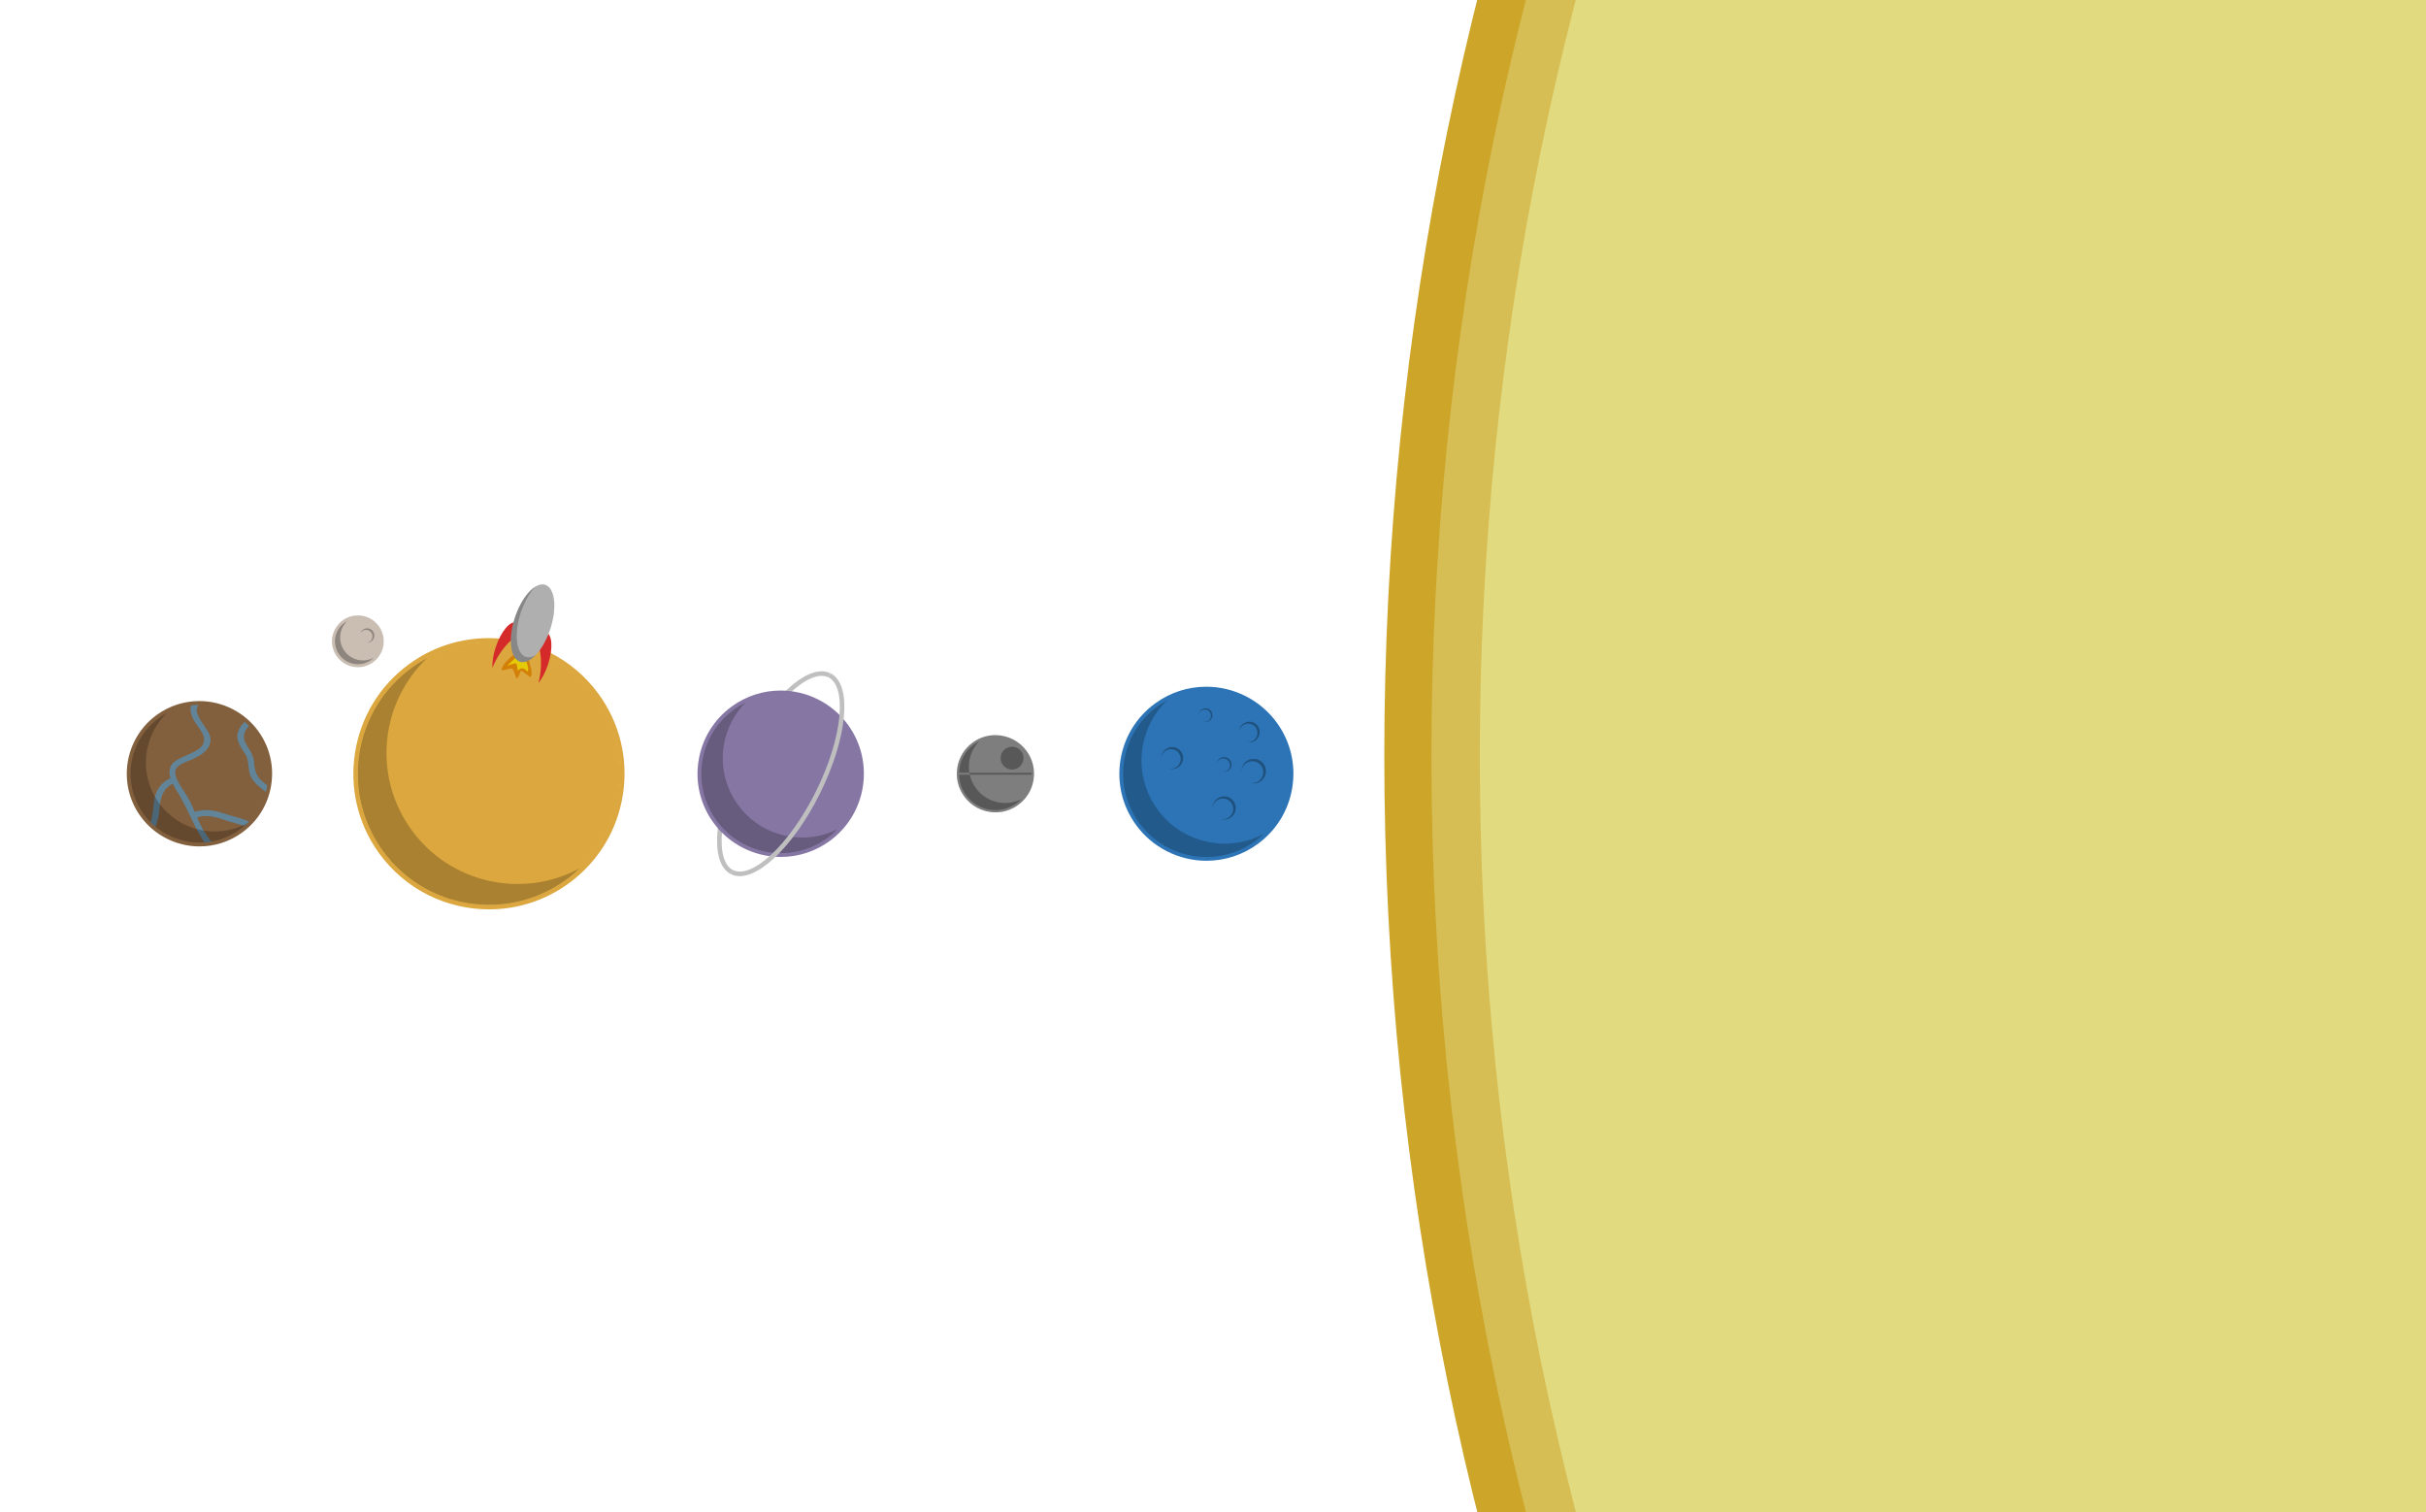
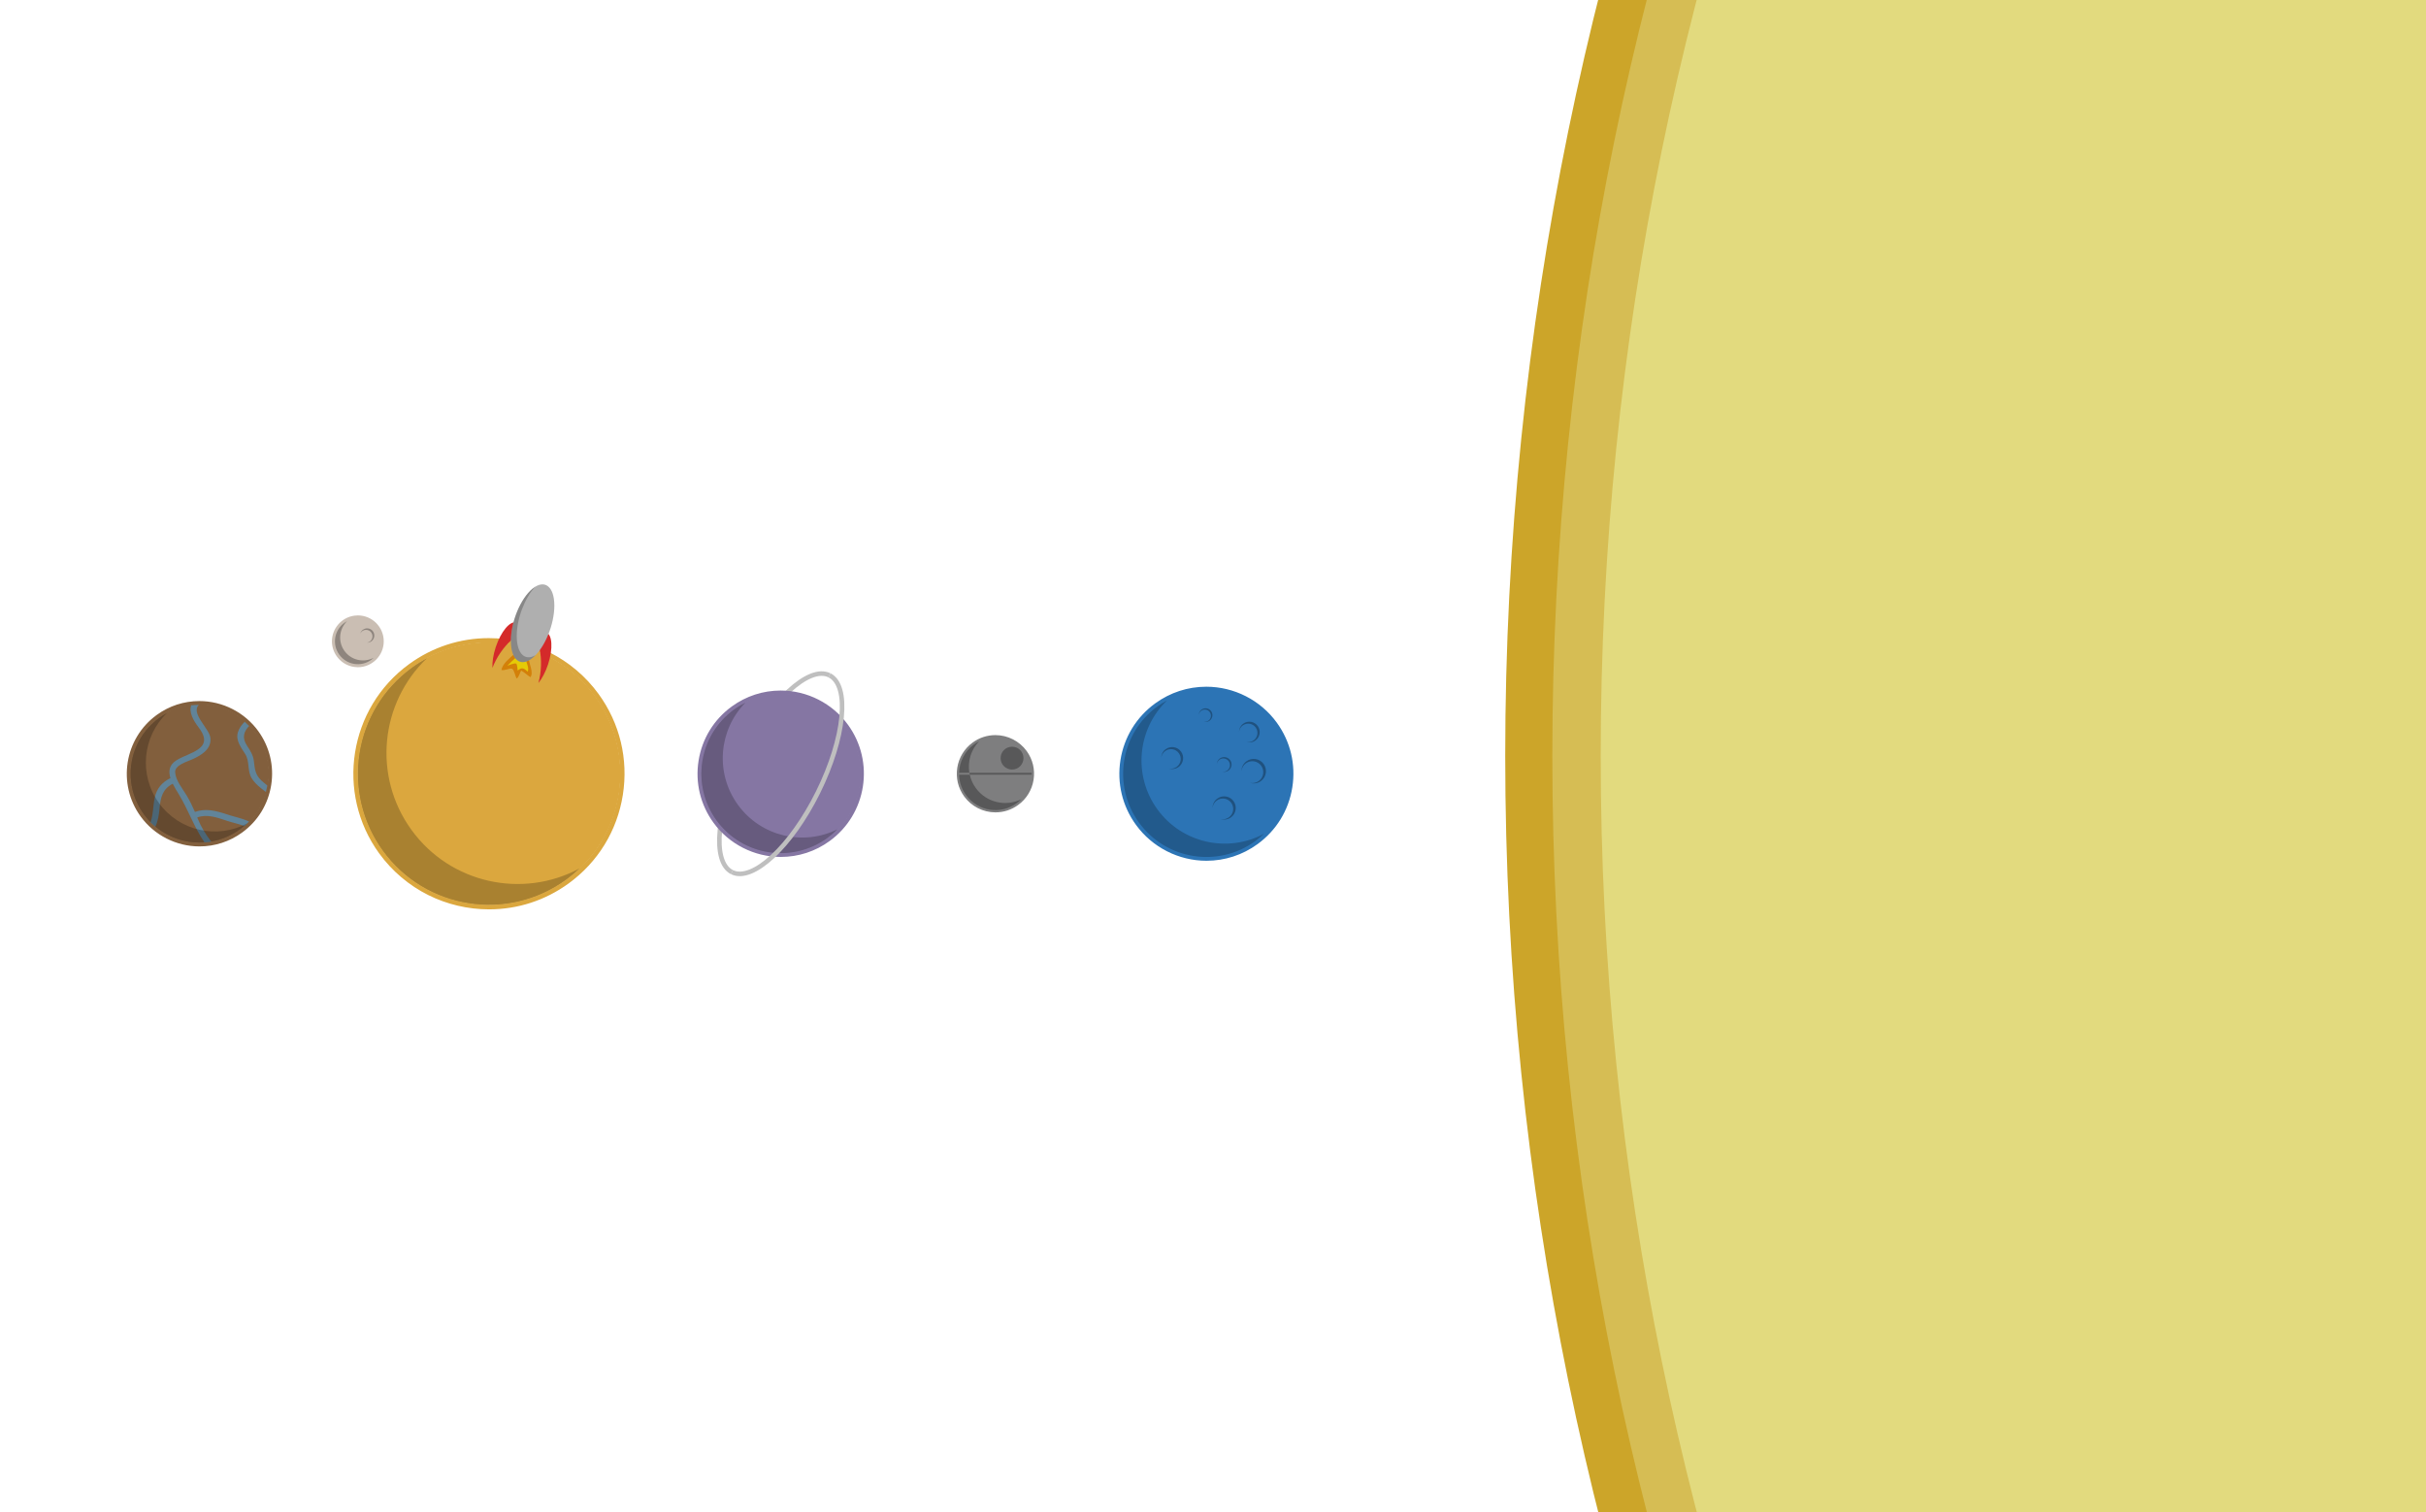
<svg xmlns="http://www.w3.org/2000/svg" xmlns:xlink="http://www.w3.org/1999/xlink" version="1.1" id="spaceArt" preserveAspectRatio="xMinYMin" viewBox="0 0 1605 1000" xml:space="preserve">
  <g id="allButStars" transform="scale(1)translate(0,0)">
    <g id="stars" />
    <g id="Planets" transform="translate(83.883, 398.433)">
      <g id="Blue_x5F_Planet">
        <g id="Planet_2_">
          <circle fill="#2C74B5" cx="714.237" cy="113.42" r="56" />
          <path fill="#2C74B5" d="M714.193,58.354c17.028-0.001,33.817,7.872,44.592,22.702c17.874,24.602,12.421,59.036-12.183,76.911     c-9.771,7.1-21.1,10.521-32.32,10.521c-17.027,0-33.815-7.871-44.591-22.7c-17.876-24.604-12.421-59.038,12.181-76.912     C691.646,61.773,702.972,58.354,714.193,58.354 M714.195,55.854v2.5V55.854h-0.003c-12.203,0-23.888,3.804-33.79,10.998     c-12.438,9.038-20.612,22.378-23.019,37.564c-2.406,15.186,1.247,30.4,10.285,42.84c10.796,14.859,28.222,23.73,46.612,23.73     c12.203,0,23.888-3.804,33.79-10.997c12.438-9.037,20.614-22.378,23.021-37.564c2.405-15.186-1.247-30.399-10.284-42.839     C750.011,64.726,732.586,55.854,714.195,55.854L714.195,55.854z" />
        </g>
        <path id="Shadow_2_" opacity="0.23" enable-background="new    " d="M681.825,136.97c-16.379-22.544-13.157-53.333,6.422-72.082    c-2.182,1.172-4.314,2.49-6.375,3.986c-24.602,17.875-30.057,52.31-12.182,76.912c17.875,24.602,52.311,30.055,76.912,12.181    c2.059-1.496,3.972-3.118,5.76-4.83C728.481,165.964,698.204,159.513,681.825,136.97z" />
        <path id="Crater_5_" opacity="0.3" enable-background="new    " d="M738.303,81.452c2.733-1.987,6.562-1.381,8.551,1.354    c1.987,2.734,1.381,6.562-1.354,8.552c-1.472,1.067-3.258,1.387-4.903,1.026c2.005,0.635,4.273,0.342,6.104-0.988    c3.065-2.227,3.745-6.518,1.52-9.582c-2.229-3.065-6.52-3.745-9.584-1.519c-1.831,1.331-2.811,3.399-2.826,5.501    C735.979,84.12,736.831,82.52,738.303,81.452z" />
        <path id="Crater_4_" opacity="0.3" enable-background="new    " d="M721.099,131.136c3.063-2.228,7.354-1.547,9.58,1.518    c2.226,3.063,1.547,7.352-1.519,9.579c-1.646,1.196-3.647,1.554-5.491,1.15c2.245,0.711,4.787,0.383,6.84-1.106    c3.434-2.494,4.194-7.303,1.701-10.734c-2.496-3.437-7.304-4.197-10.736-1.7c-2.052,1.49-3.148,3.809-3.167,6.161    C718.495,134.125,719.452,132.331,721.099,131.136z" />
        <path id="Crater_3_" opacity="0.3" enable-background="new    " d="M740.383,106.51c3.234-2.352,7.764-1.634,10.114,1.603    c2.351,3.233,1.634,7.762-1.603,10.113c-1.739,1.265-3.852,1.641-5.8,1.216c2.372,0.751,5.057,0.403,7.223-1.17    c3.625-2.634,4.43-7.709,1.795-11.334c-2.635-3.627-7.709-4.431-11.335-1.796c-2.166,1.574-3.323,4.021-3.344,6.507    C737.633,109.665,738.645,107.771,740.383,106.51z" />
        <path id="Crater_2_" opacity="0.3" enable-background="new    " d="M686.983,98.392c2.896-2.104,6.946-1.462,9.05,1.434    c2.104,2.894,1.461,6.943-1.434,9.049c-1.556,1.131-3.446,1.467-5.189,1.087c2.123,0.672,4.524,0.362,6.463-1.046    c3.243-2.356,3.962-6.897,1.605-10.141c-2.357-3.246-6.897-3.965-10.142-1.607c-1.938,1.408-2.975,3.597-2.991,5.822    C684.522,101.215,685.428,99.521,686.983,98.392z" />
        <path id="Crater_1_" opacity="0.3" enable-background="new    " d="M722.861,104.154c1.96-1.425,4.705-0.99,6.129,0.971    c1.425,1.961,0.99,4.705-0.971,6.13c-1.054,0.767-2.334,0.994-3.514,0.737c1.437,0.454,3.062,0.244,4.376-0.709    c2.196-1.597,2.685-4.672,1.089-6.869c-1.599-2.197-4.673-2.687-6.87-1.088c-1.312,0.953-2.015,2.437-2.026,3.942    C721.195,106.066,721.807,104.92,722.861,104.154z" />
        <path id="Crater" opacity="0.3" enable-background="new    " d="M710.812,71.753c1.809-1.313,4.341-0.913,5.655,0.896    c1.313,1.81,0.912,4.341-0.896,5.655c-0.973,0.706-2.151,0.917-3.242,0.679c1.326,0.421,2.827,0.228,4.038-0.652    c2.027-1.473,2.478-4.311,1.004-6.337c-1.474-2.027-4.311-2.478-6.337-1.004c-1.211,0.881-1.858,2.248-1.869,3.639    C709.274,73.518,709.84,72.459,710.812,71.753z" />
      </g>
      <g id="Grey_x5F_Planet">
        <g id="Planet_3_">
          <circle fill="#7E7E7F" cx="574.675" cy="113.42" r="25" />
          <path fill="#7E7E7F" d="M574.655,89.367c7.438,0,14.771,3.438,19.478,9.916c7.808,10.746,5.426,25.786-5.32,33.594     c-4.269,3.102-9.215,4.596-14.116,4.596c-7.438,0-14.771-3.438-19.478-9.916c-7.81-10.746-5.427-25.787,5.319-33.594     C564.807,90.861,569.754,89.368,574.655,89.367 M574.656,87.867h-0.002c-5.416,0-10.603,1.688-14.998,4.882     c-5.521,4.012-9.149,9.933-10.218,16.674c-1.067,6.741,0.554,13.494,4.565,19.016c4.793,6.597,12.526,10.534,20.69,10.534     c5.416,0,10.604-1.688,14.998-4.882c5.521-4.012,9.15-9.934,10.218-16.675c1.067-6.74-0.554-13.493-4.564-19.016     C590.553,91.805,582.818,87.867,574.656,87.867L574.656,87.867z" />
        </g>
        <path id="Shadow_3_" display="none" opacity="0.23" enable-background="new    " d="M561.68,122.861    c-7.007-9.646-5.802-22.746,2.287-30.976c-1.179,0.588-2.327,1.275-3.43,2.076c-10.745,7.808-13.129,22.848-5.319,33.594    c7.807,10.745,22.848,13.129,33.594,5.32c1.102-0.8,2.11-1.68,3.034-2.619C581.52,135.407,568.687,132.506,561.68,122.861z" />
        <g id="Alt_Shadow">
          <g id="Lower_Shadow" opacity="0.3">
            <path d="M561.68,122.861c-1.979-2.726-3.28-5.729-3.979-8.816h-7.065c0.118,4.702,1.608,9.419,4.584,13.512      c7.807,10.745,22.848,13.129,33.594,5.32c0.513-0.372,1.002-0.766,1.476-1.171c0.06-0.05,0.118-0.101,0.177-0.149      c0.476-0.415,0.934-0.844,1.371-1.288c0.003-0.003,0.007-0.007,0.01-0.01C581.518,135.407,568.687,132.505,561.68,122.861z" />
          </g>
          <g id="Upper_Shadow" opacity="0.3">
            <path d="M563.967,91.887c-0.001,0-0.002,0-0.003,0.001c-0.563,0.282-1.121,0.589-1.67,0.918      c-0.058,0.035-0.114,0.071-0.172,0.105c-0.536,0.328-1.066,0.674-1.585,1.051c-6.29,4.57-9.709,11.618-9.901,18.833h6.804      C556.163,105.318,558.471,97.479,563.967,91.887z" />
          </g>
          <g id="Mid_section" opacity="0.3">
            <path id="Right_mid" d="M557.7,114.045h41.014c0.012-0.416,0.013-0.833,0.002-1.25H557.44      C557.511,113.214,557.606,113.629,557.7,114.045z" />
          </g>
          <circle id="Operational" opacity="0.3" enable-background="new    " cx="585.67" cy="103.09" r="7.567" />
        </g>
      </g>
      <g id="Purple_x5F_Planet">
        <path id="Ring_Back" fill="none" stroke="#BFBFBF" stroke-width="3" d="M400.401,178.523c-13.64-6.754-10.265-41.377,7.538-77.334    c17.802-35.956,43.292-59.63,56.932-52.875" />
        <g id="Planet">
          <circle fill="#8576A3" cx="432.636" cy="113.42" r="53" />
          <path fill="#8576A3" d="M432.592,60.883c16.245,0,32.263,7.51,42.542,21.658c17.054,23.472,11.851,56.324-11.62,73.377     c-9.323,6.773-20.129,10.036-30.834,10.036c-16.246,0-32.265-7.51-42.543-21.658c-17.054-23.472-11.851-56.324,11.621-73.377     C411.081,64.146,421.886,60.883,432.592,60.883 M432.594,58.383v2.5V58.383h-0.003c-11.666,0-22.836,3.636-32.303,10.514     c-11.893,8.641-19.709,21.395-22.008,35.913c-2.3,14.52,1.192,29.064,9.833,40.957c10.322,14.207,26.982,22.688,44.565,22.688     c11.666,0,22.836-3.636,32.304-10.514c24.549-17.836,30.01-52.319,12.173-76.869C466.835,66.865,450.176,58.383,432.594,58.383     L432.594,58.383z" />
        </g>
        <path id="Shadow" opacity="0.23" enable-background="new    " d="M404.319,133.991c-15.297-21.055-12.675-49.648,4.966-67.624    c-2.589,1.289-5.109,2.795-7.527,4.552c-23.472,17.053-28.675,49.905-11.621,73.377c17.053,23.472,49.905,28.675,73.377,11.622    c2.417-1.756,4.629-3.688,6.655-5.753C447.621,161.388,419.616,155.046,404.319,133.991z" />
        <path id="Ring_Front" fill="none" stroke="#BFBFBF" stroke-width="3" d="M464.871,48.312c13.642,6.754,10.267,41.376-7.538,77.332    c-17.802,35.958-43.291,59.633-56.932,52.878" />
      </g>
      <g id="Orange_x5F_Planet">
        <g id="Planet_1_">
          <circle fill="#DBA73E" cx="239.572" cy="113.42" r="87" />
          <path fill="#DBA73E" d="M239.502,26.704c26.814-0.001,53.253,12.396,70.22,35.749c28.147,38.743,19.559,92.967-19.185,121.116     c-15.389,11.181-33.225,16.565-50.895,16.565c-26.814,0-53.253-12.396-70.22-35.749c-28.148-38.743-19.559-92.968,19.182-121.115     C203.996,32.089,221.832,26.705,239.502,26.704 M239.507,23.704h-0.005c-19.02,0.001-37.229,5.928-52.659,17.139     c-40.018,29.075-48.921,85.288-19.846,125.306c8.464,11.648,19.705,21.178,32.507,27.555c12.388,6.17,26.268,9.432,40.14,9.432     c19.017,0,37.226-5.927,52.658-17.14c19.386-14.085,32.127-34.876,35.876-58.542c3.749-23.667-1.944-47.378-16.028-66.765     c-8.463-11.648-19.703-21.177-32.505-27.554C267.258,26.965,253.378,23.704,239.507,23.704L239.507,23.704z" />
        </g>
        <path id="Shadow_1_" opacity="0.23" enable-background="new    " d="M188.37,150.621c-25.814-35.529-20.727-84.077,10.174-113.594    c-3.403,1.833-6.724,3.908-9.938,6.242c-38.741,28.147-47.331,82.372-19.182,121.115c28.148,38.742,82.374,47.33,121.115,19.184    c3.214-2.334,6.215-4.853,9.009-7.521C261.926,196.314,214.183,186.15,188.37,150.621z" />
      </g>
      <g id="Brown_x5F_Planet">
        <g id="Planet_4_">
          <circle fill="#825F3D" cx="48.052" cy="113.42" r="46" />
          <path fill="#825F3D" d="M48.015,67.847c14.093,0,27.987,6.516,36.904,18.788c14.793,20.361,10.279,48.859-10.082,63.652     c-8.088,5.876-17.461,8.706-26.748,8.706c-14.093,0-27.987-6.516-36.904-18.787C-3.608,119.845,0.906,91.347,21.267,76.553     C29.354,70.677,38.728,67.847,48.015,67.847 M48.018,65.347v2.5V65.347h-0.002c-10.191,0-19.949,3.176-28.217,9.185     c-21.444,15.58-26.215,45.7-10.635,67.145c9.016,12.409,23.568,19.817,38.927,19.817c10.19,0,19.948-3.177,28.217-9.185     c10.388-7.547,17.215-18.688,19.224-31.369c2.009-12.683-1.041-25.388-8.588-35.774C77.926,72.755,63.374,65.347,48.018,65.347     L48.018,65.347z" />
        </g>
        <g id="Rivers" opacity="0.5">
          <path fill="#3FA9F5" d="M88.848,117.704c-4.045-3.895-4.158-7.693-4.789-12.81c-0.475-3.854-2.428-6.847-4.521-10.021     c-3.488-5.289-2.13-9.447,1.383-13.008c-0.942-0.984-1.921-1.916-2.933-2.799c-2.003,1.933-3.623,4.146-4.5,7.009     c-1.636,5.34,2.342,10.245,4.936,14.44c3.044,4.926,1.133,10.943,4.255,15.937c2.345,3.75,5.829,6.392,9.314,9.011     c0.386-1.413,0.705-2.843,0.954-4.285C91.53,120.082,90.143,118.951,88.848,117.704z" />
          <path fill="#3FA9F5" d="M45.081,138.678c-1.631-3.795-3.393-7.443-5.601-11.088c-2.708-4.467-7.102-9.696-7.484-15.063     c-0.344-4.812,7.706-7.031,11.026-8.503c6.017-2.667,13.123-6.732,12.297-14.315c-0.674-6.192-13.308-16.36-7.622-21.846     c-1.681,0.012-3.363,0.112-5.041,0.312c-1.689,4.58,1.438,10.089,4.833,14.537c3.772,4.941,5.818,10.05,0.128,14.273     c-4.494,3.336-10.146,4.605-14.838,7.595c-4.89,3.114-5.246,7.391-3.893,11.729c-5.58,2.743-9.114,6.843-10.41,13.045     c-1.169,5.594-0.907,11.039-2.766,16.182c1.024,1.034,2.091,2.008,3.193,2.926c1.714-3.757,2.377-7.79,2.76-12.05     c0.669-7.438,1.981-12.822,8.731-16.398c1.181,2.408,2.647,4.736,3.901,6.787c6.426,10.518,10.222,21.968,17.119,32.064     c1.484-0.108,2.966-0.288,4.441-0.544c-3.601-4.673-6.712-9.65-8.919-15.154c-0.112-0.279-0.225-0.554-0.337-0.831     c6.484-2.415,13.44,0.104,19.732,2.227c3.495,1.18,7.672,1.977,11.355,3.461c1.114-0.952,2.172-1.948,3.173-2.985     c-4.679-2.242-10.222-3.237-14.936-4.828C59.022,137.877,51.978,136.148,45.081,138.678z" />
        </g>
        <path id="Shadow_4_" opacity="0.23" enable-background="new    " d="M21.324,132.84C7.779,114.2,10.428,88.747,26.595,73.226    c-1.823,0.977-3.606,2.077-5.327,3.328C0.907,91.347-3.607,119.846,11.186,140.207c14.793,20.359,43.291,24.874,63.652,10.081    c1.721-1.25,3.32-2.605,4.811-4.038C59.892,156.827,34.866,151.48,21.324,132.84z" />
      </g>
-       <g id="Moon_1_">
+       <g id="Moon_1_" transform="translate(0,0)rotate(0)">
        <g id="Main_1_">
          <circle fill="#CABEB3" cx="152.857" cy="25.815" r="16" />
          <path fill="#CABEB3" d="M152.857,10.676c8.361,0,15.14,6.777,15.14,15.139c0,8.362-6.778,15.141-15.14,15.141     c-0.721,0-1.425-0.068-2.12-0.166c-7.354-1.033-13.02-7.334-13.02-14.974c0-7.642,5.666-13.94,13.02-14.975     C151.433,10.743,152.137,10.676,152.857,10.676 M152.857,8.676c-0.741,0-1.503,0.059-2.398,0.185     c-8.404,1.181-14.742,8.469-14.742,16.954c0,8.485,6.337,15.773,14.742,16.954c0.899,0.126,1.662,0.187,2.398,0.187     c9.451,0,17.14-7.689,17.14-17.141C169.998,16.364,162.309,8.676,152.857,8.676L152.857,8.676z" />
        </g>
        <path id="Crater_6_" opacity="0.3" enable-background="new    " d="M155.792,19.057c1.902-1.382,4.566-0.96,5.948,0.942    c1.382,1.903,0.96,4.565-0.942,5.948c-0.586,0.426-1.246,0.659-1.917,0.754c1.012,0.028,2.04-0.244,2.922-0.886    c2.119-1.54,2.589-4.506,1.05-6.625c-1.54-2.118-4.506-2.589-6.625-1.05c-0.883,0.643-1.461,1.535-1.745,2.508    C154.778,20.04,155.207,19.484,155.792,19.057z" />
        <path id="Shadow_6_" opacity="0.3" enable-background="new    " d="M144.041,32.22c-4.491-6.181-3.611-14.606,1.731-19.767    c-0.618,0.329-1.229,0.688-1.812,1.111c-6.764,4.914-8.265,14.383-3.35,21.146c4.914,6.765,14.383,8.264,21.146,3.35    c0.584-0.424,1.113-0.893,1.617-1.38C156.817,40.169,148.53,38.401,144.041,32.22z" />
      </g>
    </g>
    <g id="Rocket" transform="translate(325.757,386.58)">
      <g id="Exaust">
        <g id="Outer">
          <path fill="#D38009" d="M14.204,46.329c-3.021,2.69-7.438,6.086-8.24,10.285c2.102,0.69,5.531-1.478,7.049-0.782     c1.518,0.693,2,5.121,3.11,6.457c1.569-1.229,1.969-3.62,2.896-5.254c2.159,1.099,4.031,3.074,6.134,4.349     c2.206-2.572-0.612-8.738-1.148-11.825" />
        </g>
        <g id="Inner">
          <path fill="#E5CA07" d="M17.112,47.287c-1.338,0.529-7.223,6.545-7.223,6.545s4.935-2.081,5.868-1.386     c0.761,0.639,0.855,3.796,0.976,4.61c2.498-2.28,3.971-1.894,6.602,0.721c1.302-2.772-1.371-6.37-1.146-8.817" />
        </g>
      </g>
      <path id="Left_Leg" fill="#D42A2A" d="M5.486,44.966c4.462-6.455,9.697-10.938,13.854-12.323c-0.211-3.923-1.39-6.705-3.482-7.395   c-4.127-1.359-10.234,5.923-13.643,16.265c-1.673,5.078-2.382,9.946-2.184,13.751C1.265,51.958,3.107,48.409,5.486,44.966z" />
      <path id="Right_Leg" fill="#D42A2A" d="M32.153,53.752c0.25-7.843-1.295-14.561-3.816-18.146c2.502-3.028,5.104-4.564,7.197-3.876   c4.126,1.359,4.709,10.848,1.302,21.188c-1.673,5.078-3.997,9.414-6.417,12.354C31.394,61.885,32.021,57.936,32.153,53.752z" />
      <g id="Body">
        <g id="Main">
          <path fill="#AFAFAF" d="M40.988,13.894c0.051,12.613-6.347,28.136-14.29,34.67c-7.942,6.535-14.422,1.607-14.473-11.005     c-0.052-12.612,6.347-28.135,14.289-34.67C34.458-3.646,40.938,1.281,40.988,13.894z" />
        </g>
        <path id="Shadow_5_" opacity="0.23" enable-background="new    " d="M16.11,34.362C16.063,22.796,21.44,8.784,28.458,1.499    c-0.635,0.387-1.284,0.848-1.943,1.39c-7.941,6.535-14.34,22.058-14.288,34.67c0.051,12.612,6.529,17.54,14.473,11.005    c0.659-0.542,1.307-1.146,1.94-1.806C21.61,51.031,16.156,45.93,16.11,34.362z" />
      </g>
    </g>
    <g id="Sun" transform="translate(907,0)" style="display: none;">
      <defs>
        <rect id="Mask" width="93" height="1000" />
      </defs>
      <clipPath id="Mask_1_">
        <use xlink:href="#Mask" overflow="visible" />
      </clipPath>
      <circle id="Outer_1_" clip-path="url(#Mask_1_)" fill="#CCA529" cx="2057.882" cy="500" r="2049.051" />
      <circle id="Middle" clip-path="url(#Mask_1_)" fill="#D6BD54" cx="2057.882" cy="500" r="2017.882" />
      <circle id="Inner_1_" clip-path="url(#Mask_1_)" fill="#E2DA7E" cx="2057.882" cy="500" r="1985.882" />
    </g>
-     <g id="SunAlt" transform="translate(907,0)">
+     <g id="SunAlt" transform="translate(987,0)">
      <circle id="Outer_2_" fill="#CCA529" cx="2057.882" cy="500" r="2049.051" />
      <circle id="Middle_2_" fill="#D6BD54" cx="2057.882" cy="500" r="2017.882" />
      <circle id="Inner_2_" fill="#E2DA7E" cx="2057.882" cy="500" r="1985.882" />
    </g>
  </g>
</svg>
